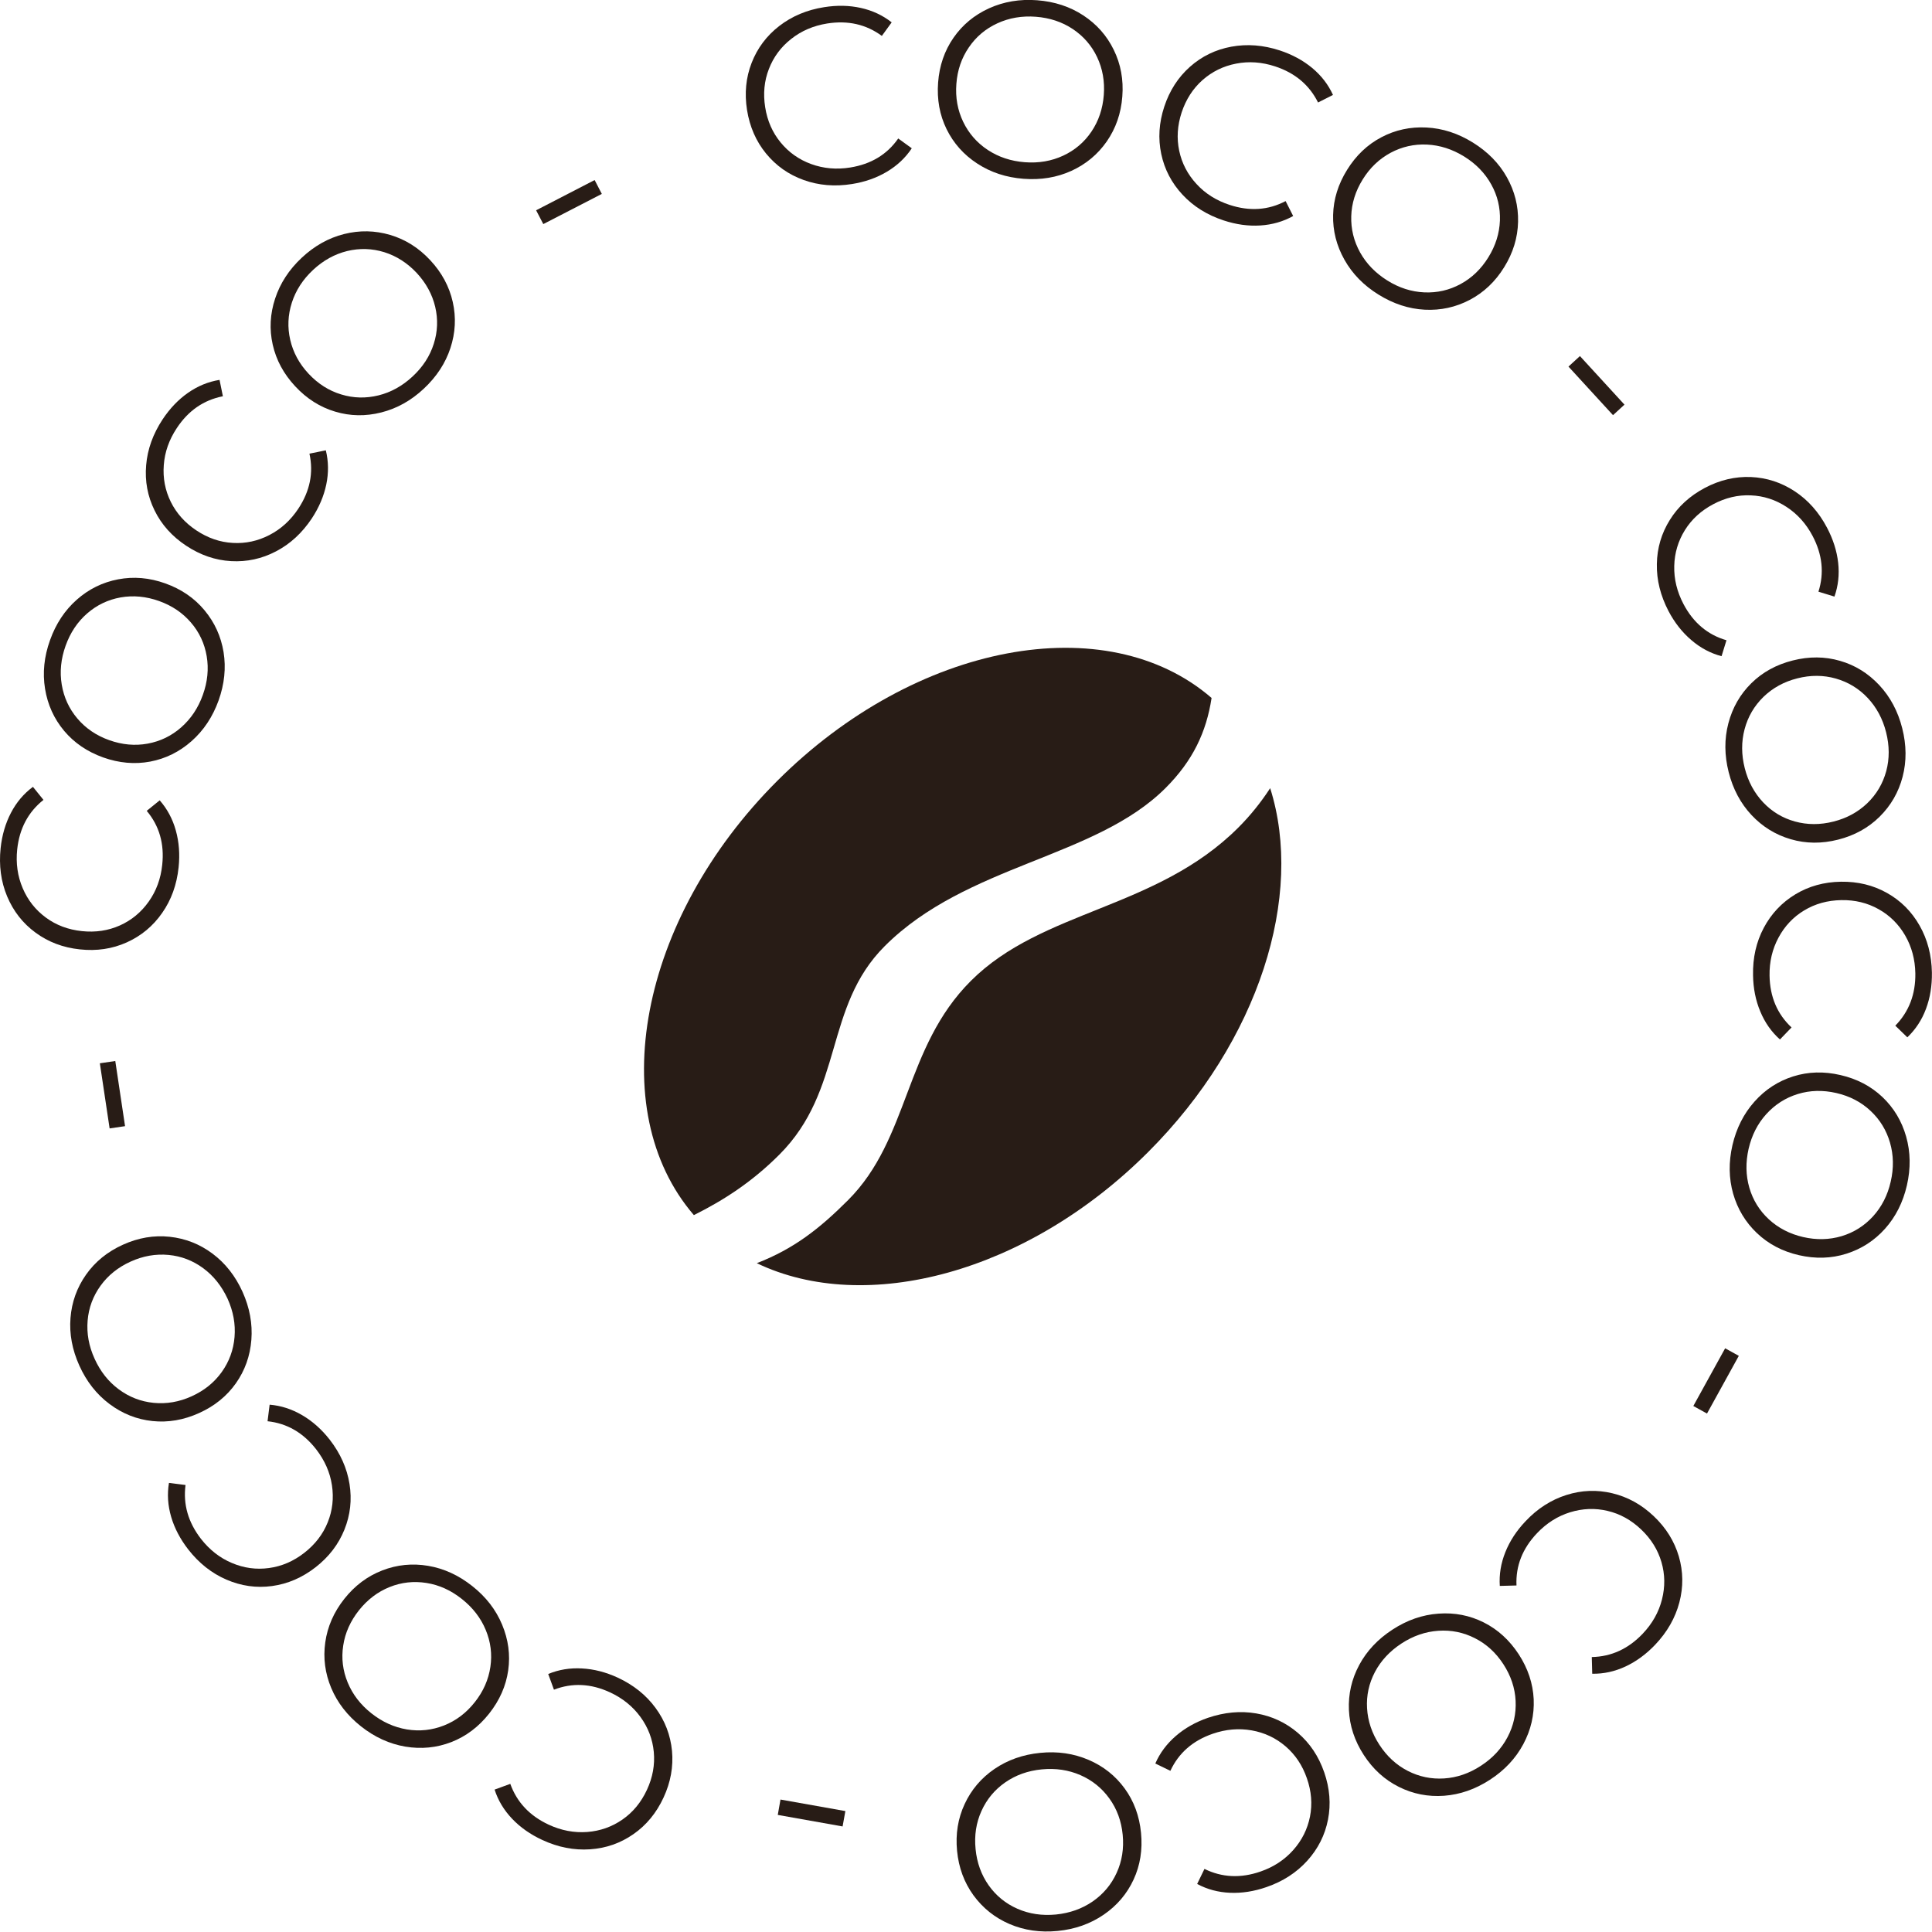
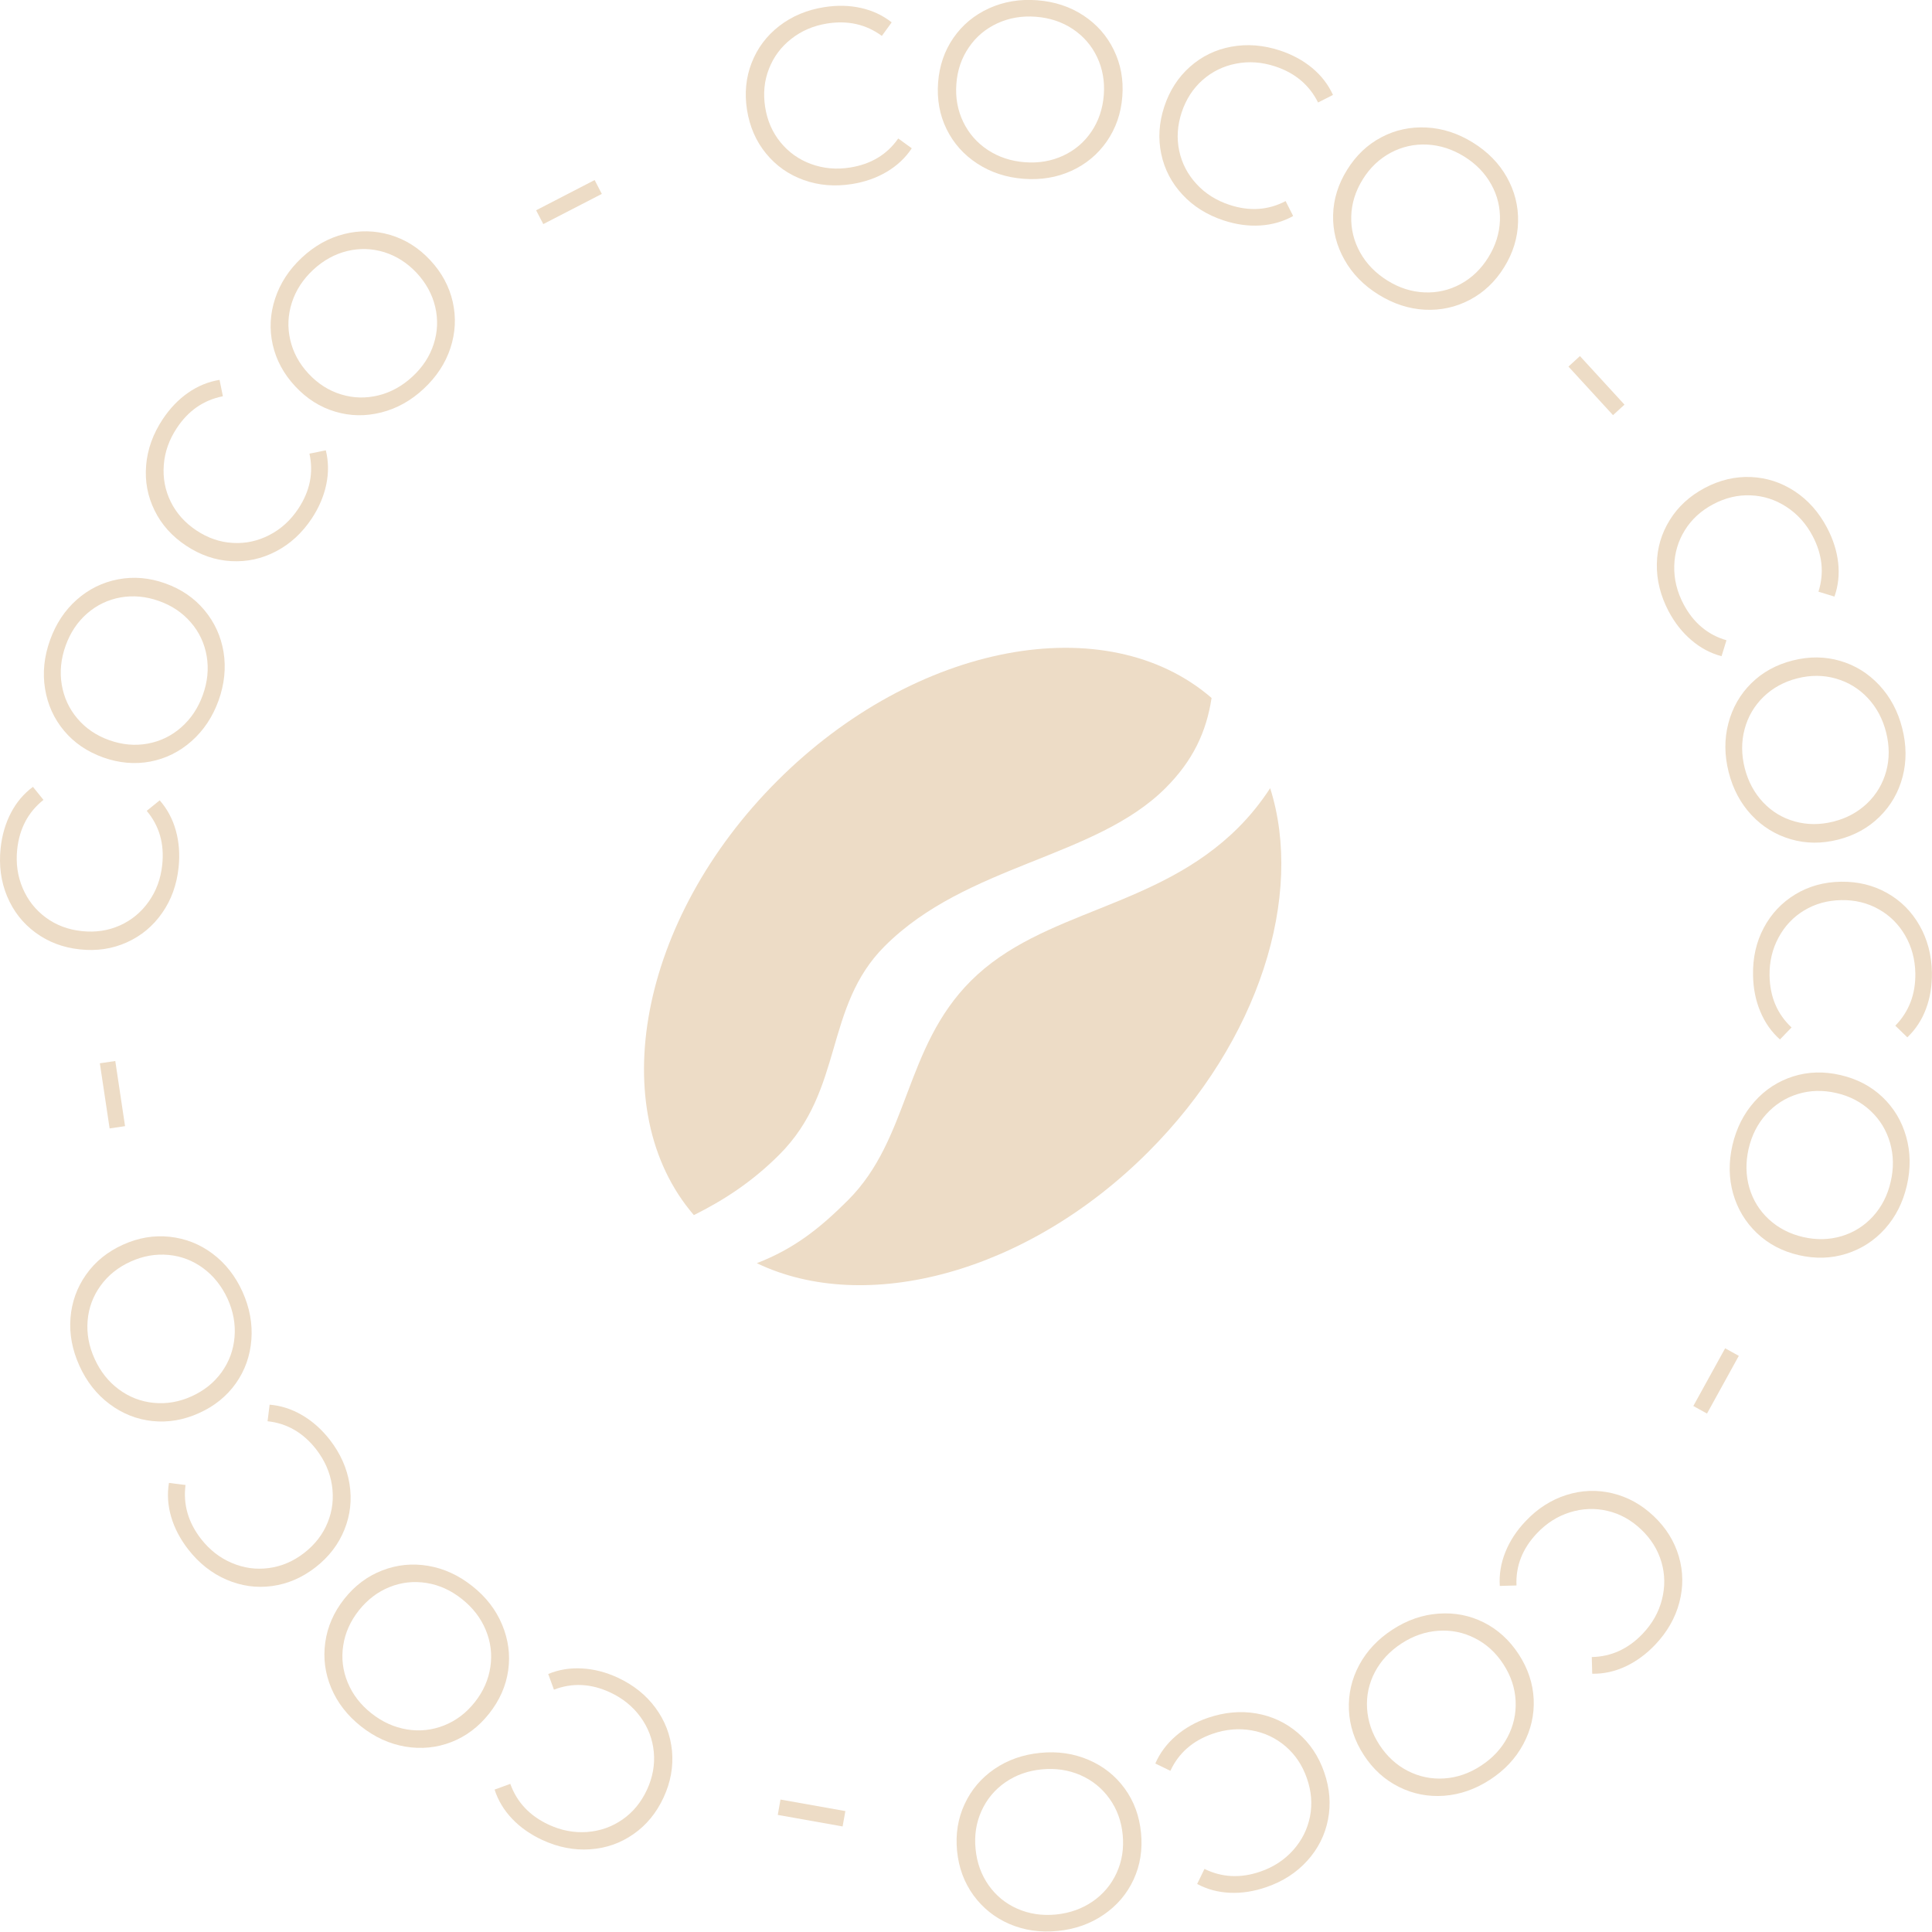
<svg xmlns="http://www.w3.org/2000/svg" version="1.1" id="svg2" x="0px" y="0px" viewBox="0 0 408.9 408.8" style="enable-background:new 0 0 408.9 408.8;" xml:space="preserve">
  <style type="text/css">
- 	.st0{fill:#281C16;}
+ 	.st0{fill:#EDDCC6;}
</style>
  <g id="g10" transform="matrix(1.333333,0,0,-1.333333,0,408.8)">
    <g id="g12" transform="scale(0.1)">
-       <path id="path14" class="st0" d="M1275.6,2780.3c-23.9,8.6-43.7,22.6-59.6,42c-15.9,19.4-25.9,42.4-30.2,69    c-4.2,26.5-1.8,51.5,7.3,74.9c9.1,23.4,23.7,42.9,43.8,58.5c20.2,15.6,43.9,25.6,71.2,29.9c20.5,3.3,40,2.9,58.4-1.2    c18.4-4.1,34.7-11.7,48.9-22.9l-15.6-21.5c-25,18.4-53.9,24.9-86.8,19.7c-21.8-3.5-40.8-11.6-57.1-24.5    c-16.3-12.8-28.1-28.7-35.4-47.7c-7.4-18.9-9.3-39.2-5.9-60.7c3.4-21.6,11.6-40.2,24.5-55.9c12.9-15.7,29-27.2,48.5-34.3    c19.5-7.1,40.1-9,61.9-5.5c33.1,5.3,58.6,20.6,76.3,46.1l21.5-15.6c-10-15.1-23.2-27.5-39.5-37.2c-16.4-9.8-34.8-16.2-55.3-19.5    C1325,2769.5,1299.5,2771.7,1275.6,2780.3" />
-       <path id="path16" class="st0" d="M1687.6,2818.9c18.5,8.6,33.5,21.3,44.9,38.2c11.4,16.9,17.9,36.2,19.6,58    c1.7,21.7-1.9,41.8-10.6,60.2c-8.7,18.4-21.6,33.2-38.6,44.6c-17,11.3-36.5,17.8-58.6,19.5c-22.1,1.7-42.4-1.8-61.1-10.4    c-18.7-8.6-33.8-21.3-45.3-38.2c-11.6-16.9-18.2-36.2-19.8-57.9c-1.7-21.8,2-41.9,10.8-60.3c8.9-18.4,21.9-33.3,39-44.6    c17.2-11.3,36.7-17.8,58.8-19.5C1648.8,2806.8,1669.1,2810.3,1687.6,2818.9L1687.6,2818.9z M1551.2,2806.4    c-21.5,14-37.7,32.3-48.7,54.7c-11,22.5-15.4,47.1-13.4,73.9s10.2,50.5,24.4,71c14.2,20.5,33,36.1,56.4,46.8    c23.4,10.6,48.9,14.9,76.4,12.8c27.6-2.1,52-10.1,73.2-24c21.2-13.9,37.4-32.1,48.4-54.7c11.1-22.6,15.7-47.3,13.6-74.1    c-2-26.8-10.3-50.5-24.6-71.2c-14.4-20.7-33.1-36.2-56.2-46.8c-23.1-10.5-48.4-14.7-76-12.6S1572.6,2792.4,1551.2,2806.4" />
-       <path id="path18" class="st0" d="M1877.1,2756.9c-17.3,18.6-28.6,40.1-33.8,64.7c-5.2,24.6-3.6,49.6,4.8,75.1    c8.4,25.5,22,46.6,40.8,63.3c18.8,16.7,40.7,27.3,65.7,31.9c25.1,4.6,50.7,2.6,77-6c19.7-6.5,36.8-15.8,51.3-27.8    c14.5-12.1,25.5-26.3,33-42.8l-23.7-12c-13.8,27.8-36.5,46.9-68.1,57.3c-21,6.9-41.6,8.4-62,4.4c-20.3-3.9-38.1-12.7-53.3-26.1    c-15.2-13.5-26.2-30.6-33.1-51.3c-6.8-20.7-8.1-41-3.9-60.9c4.2-19.9,13.4-37.5,27.4-52.7c14-15.3,31.5-26.3,52.5-33.2    c31.8-10.5,61.5-8.5,89,6l12-23.7c-15.8-8.8-33.2-13.8-52.2-15c-19-1.2-38.4,1.5-58.1,8    C1916.2,2724.7,1894.4,2738.3,1877.1,2756.9" />
-       <path id="path20" class="st0" d="M2260.9,2601.9c20.4-0.9,39.6,3.5,57.5,13.2c17.9,9.7,32.6,23.8,44.1,42.4    c11.5,18.5,17.6,38,18.4,58.4c0.7,20.4-3.8,39.5-13.8,57.4c-9.9,17.9-24.2,32.6-43,44.3c-18.8,11.6-38.4,17.9-58.9,18.9    c-20.5,1-39.8-3.4-57.8-13c-18-9.7-32.8-23.7-44.3-42.3c-11.5-18.5-17.6-38-18.2-58.4c-0.6-20.4,4.1-39.6,14.1-57.6    c10-17.9,24.4-32.7,43.1-44.4C2220.9,2609,2240.5,2602.8,2260.9,2601.9L2260.9,2601.9z M2134.1,2653.7c-12.6,22.4-18.6,46-18,71    c0.6,25,8,48.9,22.2,71.7c14.1,22.8,32.3,40.1,54.4,51.7c22.1,11.7,46,16.8,71.6,15.5c25.6-1.3,50.2-9.3,73.7-23.9    c23.5-14.6,41.5-32.9,53.9-55c12.4-22.1,18.4-45.7,17.8-70.9c-0.6-25.2-7.9-49.2-22.1-72c-14.1-22.9-32.4-40.1-54.6-51.8    c-22.3-11.7-46.1-16.9-71.4-15.6c-25.3,1.3-49.8,9.3-73.3,23.9C2164.7,2612.9,2146.7,2631.3,2134.1,2653.7" />
+       <path id="path14" class="st0" d="M1275.6,2780.3c-23.9,8.6-43.7,22.6-59.6,42s-25.9,42.4-30.2,69c-4.2,26.5-1.8,51.5,7.3,74.9    c9.1,23.4,23.7,42.9,43.8,58.5c20.2,15.6,43.9,25.6,71.2,29.9c20.5,3.3,40,2.9,58.4-1.2c18.4-4.1,34.7-11.7,48.9-22.9l-15.6-21.5    c-25,18.4-53.9,24.9-86.8,19.7c-21.8-3.5-40.8-11.6-57.1-24.5c-16.3-12.8-28.1-28.7-35.4-47.7c-7.4-18.9-9.3-39.2-5.9-60.7    c3.4-21.6,11.6-40.2,24.5-55.9s29-27.2,48.5-34.3s40.1-9,61.9-5.5c33.1,5.3,58.6,20.6,76.3,46.1l21.5-15.6    c-10-15.1-23.2-27.5-39.5-37.2c-16.4-9.8-34.8-16.2-55.3-19.5C1325,2769.5,1299.5,2771.7,1275.6,2780.3" />
+       <path id="path16" class="st0" d="M1687.6,2818.9c18.5,8.6,33.5,21.3,44.9,38.2s17.9,36.2,19.6,58c1.7,21.7-1.9,41.8-10.6,60.2    c-8.7,18.4-21.6,33.2-38.6,44.6c-17,11.3-36.5,17.8-58.6,19.5s-42.4-1.8-61.1-10.4c-18.7-8.6-33.8-21.3-45.3-38.2    c-11.6-16.9-18.2-36.2-19.8-57.9c-1.7-21.8,2-41.9,10.8-60.3c8.9-18.4,21.9-33.3,39-44.6c17.2-11.3,36.7-17.8,58.8-19.5    C1648.8,2806.8,1669.1,2810.3,1687.6,2818.9L1687.6,2818.9z M1551.2,2806.4c-21.5,14-37.7,32.3-48.7,54.7    c-11,22.5-15.4,47.1-13.4,73.9s10.2,50.5,24.4,71c14.2,20.5,33,36.1,56.4,46.8c23.4,10.6,48.9,14.9,76.4,12.8    c27.6-2.1,52-10.1,73.2-24s37.4-32.1,48.4-54.7c11.1-22.6,15.7-47.3,13.6-74.1c-2-26.8-10.3-50.5-24.6-71.2    c-14.4-20.7-33.1-36.2-56.2-46.8c-23.1-10.5-48.4-14.7-76-12.6S1572.6,2792.4,1551.2,2806.4" />
+       <path id="path18" class="st0" d="M1877.1,2756.9c-17.3,18.6-28.6,40.1-33.8,64.7c-5.2,24.6-3.6,49.6,4.8,75.1s22,46.6,40.8,63.3    c18.8,16.7,40.7,27.3,65.7,31.9c25.1,4.6,50.7,2.6,77-6c19.7-6.5,36.8-15.8,51.3-27.8c14.5-12.1,25.5-26.3,33-42.8l-23.7-12    c-13.8,27.8-36.5,46.9-68.1,57.3c-21,6.9-41.6,8.4-62,4.4c-20.3-3.9-38.1-12.7-53.3-26.1c-15.2-13.5-26.2-30.6-33.1-51.3    c-6.8-20.7-8.1-41-3.9-60.9s13.4-37.5,27.4-52.7c14-15.3,31.5-26.3,52.5-33.2c31.8-10.5,61.5-8.5,89,6l12-23.7    c-15.8-8.8-33.2-13.8-52.2-15s-38.4,1.5-58.1,8C1916.2,2724.7,1894.4,2738.3,1877.1,2756.9" />
+       <path id="path20" class="st0" d="M2260.9,2601.9c20.4-0.9,39.6,3.5,57.5,13.2s32.6,23.8,44.1,42.4c11.5,18.5,17.6,38,18.4,58.4    c0.7,20.4-3.8,39.5-13.8,57.4c-9.9,17.9-24.2,32.6-43,44.3c-18.8,11.6-38.4,17.9-58.9,18.9s-39.8-3.4-57.8-13    c-18-9.7-32.8-23.7-44.3-42.3c-11.5-18.5-17.6-38-18.2-58.4c-0.6-20.4,4.1-39.6,14.1-57.6c10-17.9,24.4-32.7,43.1-44.4    C2220.9,2609,2240.5,2602.8,2260.9,2601.9L2260.9,2601.9z M2134.1,2653.7c-12.6,22.4-18.6,46-18,71s8,48.9,22.2,71.7    c14.1,22.8,32.3,40.1,54.4,51.7c22.1,11.7,46,16.8,71.6,15.5s50.2-9.3,73.7-23.9c23.5-14.6,41.5-32.9,53.9-55s18.4-45.7,17.8-70.9    c-0.6-25.2-7.9-49.2-22.1-72c-14.1-22.9-32.4-40.1-54.6-51.8c-22.3-11.7-46.1-16.9-71.4-15.6c-25.3,1.3-49.8,9.3-73.3,23.9    C2164.7,2612.9,2146.7,2631.3,2134.1,2653.7" />
      <path id="path22" class="st0" d="M2507.9,2500.8l70.7-77.1l-18.2-16.7l-70.7,77.1L2507.9,2500.8" />
-       <path id="path24" class="st0" d="M2630,2170.7c0.4,25.4,7.3,48.7,20.6,70c13.2,21.3,31.8,38.2,55.5,50.8    c23.8,12.6,48.2,18.3,73.2,17.3c25.1-1.1,48.2-8.6,69.5-22.6c21.3-14,38.4-33.3,51.3-57.8c9.7-18.4,15.6-36.9,17.7-55.7    c2.1-18.8,0.1-36.6-5.9-53.7l-25.4,7.8c9.4,29.6,6.2,59.1-9.3,88.5c-10.3,19.5-24.2,34.9-41.6,46.2    c-17.4,11.3-36.2,17.4-56.6,18.2c-20.3,0.9-40.1-3.8-59.4-14c-19.3-10.2-34.3-23.9-45.1-41.2c-10.7-17.3-16.4-36.2-16.9-57    c-0.5-20.7,4.4-40.8,14.7-60.4c15.6-29.6,38.4-48.8,68.2-57.4l-7.8-25.3c-17.5,4.6-33.5,13.1-47.9,25.5    c-14.5,12.3-26.6,27.7-36.3,46.1C2635.8,2120.4,2629.5,2145.3,2630,2170.7" />
-       <path id="path26" class="st0" d="M2798.7,1792.4c14-14.8,30.9-25,50.5-30.4c19.6-5.4,40-5.5,61.2-0.1c21.1,5.3,39,15.1,53.7,29.2    c14.7,14.2,24.6,31.1,30,50.8c5.3,19.7,5.2,40.3-0.2,61.7c-5.4,21.4-15.2,39.6-29.2,54.5c-14.1,15-31,25.2-50.6,30.8    c-19.7,5.6-40.1,5.7-61.2,0.3c-21.1-5.3-39-15.2-53.7-29.4c-14.6-14.3-24.6-31.3-29.9-51.2c-5.3-19.9-5.2-40.5,0.2-61.9    C2774.9,1825.4,2784.7,1807.3,2798.7,1792.4L2798.7,1792.4z M2743.5,1917.8c6.5,24.8,18.6,46,36.4,63.6    c17.8,17.6,39.7,29.6,65.8,36.2c26,6.6,51.1,6.4,75.1-0.6c24-6.9,44.7-19.8,62.3-38.6c17.5-18.8,29.6-41.5,36.4-68.4    c6.8-26.8,7-52.5,0.6-77c-6.4-24.5-18.6-45.7-36.5-63.4c-17.9-17.7-39.9-29.8-65.9-36.4c-26.1-6.6-51.1-6.4-75.3,0.7    c-24.2,7.1-44.9,19.9-62.2,38.4c-17.3,18.5-29.4,41.2-36.2,68C2737.2,1867.2,2737,1893,2743.5,1917.8" />
-       <path id="path28" class="st0" d="M2799.7,1593.2c11.9,22.4,28.6,40.1,50,53.1c21.5,13,45.6,19.7,72.5,20.1    c26.9,0.4,51.2-5.5,73.1-17.8c21.9-12.3,39.1-29.5,51.7-51.7c12.6-22.1,19.1-47.1,19.6-74.7c0.3-20.8-2.8-40-9.4-57.6    c-6.6-17.7-16.5-32.7-29.6-45.2l-19.1,18.5c21.7,22.2,32.3,49.9,31.8,83.1c-0.4,22.1-5.8,42.1-16.1,60    c-10.4,17.9-24.4,31.9-42.2,41.8c-17.7,10-37.5,14.8-59.3,14.4s-41.4-5.8-58.8-16.3c-17.4-10.5-31-24.9-40.8-43.2    c-9.8-18.2-14.6-38.4-14.2-60.5c0.6-33.5,12.2-60.9,34.9-82.1l-18.4-19.1c-13.5,12-23.9,26.8-31.2,44.4    c-7.4,17.6-11.2,36.8-11.5,57.5C2782.1,1545.7,2787.8,1570.8,2799.7,1593.2" />
-       <path id="path30" class="st0" d="M2776.8,1180.7c5.7-19.6,16-36.3,31-50.2c15-13.8,33.1-23.2,54.3-28.1    c21.3-4.9,41.6-4.4,61.2,1.4c19.5,5.9,36.1,16.4,49.9,31.5c13.7,15.1,23.1,33.4,28,55c5,21.5,4.6,42.1-1.1,61.9    c-5.7,19.7-16,36.6-30.9,50.5c-14.9,14-33,23.4-54.3,28.3c-21.3,4.9-41.7,4.4-61.2-1.6c-19.5-6-36.2-16.7-50-31.9    c-13.8-15.2-23.1-33.6-28.1-55.2C2770.8,1220.9,2771.1,1200.4,2776.8,1180.7L2776.8,1180.7z M2785.1,1317.5    c17.1,19.2,37.6,32.4,61.4,39.9c23.8,7.5,48.9,8.2,75,2.1c26.2-6,48.4-17.7,66.5-34.8c18.1-17.2,30.7-38.1,37.7-62.8    c7-24.7,7.4-50.5,1.2-77.5c-6.2-26.9-17.8-49.9-34.7-68.8c-16.9-18.9-37.4-32.1-61.4-39.7c-24-7.6-49.1-8.3-75.3-2.3    c-26.2,6-48.4,17.7-66.6,35c-18.2,17.3-30.8,38.2-37.8,62.6c-6.9,24.4-7.3,50.1-1.1,77.1C2756.3,1275.3,2768,1298.4,2785.1,1317.5    " />
+       <path id="path24" class="st0" d="M2630,2170.7c0.4,25.4,7.3,48.7,20.6,70c13.2,21.3,31.8,38.2,55.5,50.8    c23.8,12.6,48.2,18.3,73.2,17.3c25.1-1.1,48.2-8.6,69.5-22.6s38.4-33.3,51.3-57.8c9.7-18.4,15.6-36.9,17.7-55.7    c2.1-18.8,0.1-36.6-5.9-53.7l-25.4,7.8c9.4,29.6,6.2,59.1-9.3,88.5c-10.3,19.5-24.2,34.9-41.6,46.2    c-17.4,11.3-36.2,17.4-56.6,18.2c-20.3,0.9-40.1-3.8-59.4-14c-19.3-10.2-34.3-23.9-45.1-41.2c-10.7-17.3-16.4-36.2-16.9-57    c-0.5-20.7,4.4-40.8,14.7-60.4c15.6-29.6,38.4-48.8,68.2-57.4l-7.8-25.3c-17.5,4.6-33.5,13.1-47.9,25.5    c-14.5,12.3-26.6,27.7-36.3,46.1C2635.8,2120.4,2629.5,2145.3,2630,2170.7" />
+       <path id="path26" class="st0" d="M2798.7,1792.4c14-14.8,30.9-25,50.5-30.4s40-5.5,61.2-0.1c21.1,5.3,39,15.1,53.7,29.2    c14.7,14.2,24.6,31.1,30,50.8c5.3,19.7,5.2,40.3-0.2,61.7c-5.4,21.4-15.2,39.6-29.2,54.5c-14.1,15-31,25.2-50.6,30.8    c-19.7,5.6-40.1,5.7-61.2,0.3c-21.1-5.3-39-15.2-53.7-29.4c-14.6-14.3-24.6-31.3-29.9-51.2c-5.3-19.9-5.2-40.5,0.2-61.9    C2774.9,1825.4,2784.7,1807.3,2798.7,1792.4L2798.7,1792.4z M2743.5,1917.8c6.5,24.8,18.6,46,36.4,63.6    c17.8,17.6,39.7,29.6,65.8,36.2c26,6.6,51.1,6.4,75.1-0.6c24-6.9,44.7-19.8,62.3-38.6c17.5-18.8,29.6-41.5,36.4-68.4    c6.8-26.8,7-52.5,0.6-77s-18.6-45.7-36.5-63.4c-17.9-17.7-39.9-29.8-65.9-36.4c-26.1-6.6-51.1-6.4-75.3,0.7s-44.9,19.9-62.2,38.4    s-29.4,41.2-36.2,68C2737.2,1867.2,2737,1893,2743.5,1917.8" />
+       <path id="path28" class="st0" d="M2799.7,1593.2c11.9,22.4,28.6,40.1,50,53.1c21.5,13,45.6,19.7,72.5,20.1s51.2-5.5,73.1-17.8    c21.9-12.3,39.1-29.5,51.7-51.7c12.6-22.1,19.1-47.1,19.6-74.7c0.3-20.8-2.8-40-9.4-57.6c-6.6-17.7-16.5-32.7-29.6-45.2    l-19.1,18.5c21.7,22.2,32.3,49.9,31.8,83.1c-0.4,22.1-5.8,42.1-16.1,60c-10.4,17.9-24.4,31.9-42.2,41.8    c-17.7,10-37.5,14.8-59.3,14.4s-41.4-5.8-58.8-16.3c-17.4-10.5-31-24.9-40.8-43.2c-9.8-18.2-14.6-38.4-14.2-60.5    c0.6-33.5,12.2-60.9,34.9-82.1l-18.4-19.1c-13.5,12-23.9,26.8-31.2,44.4c-7.4,17.6-11.2,36.8-11.5,57.5    C2782.1,1545.7,2787.8,1570.8,2799.7,1593.2" />
+       <path id="path30" class="st0" d="M2776.8,1180.7c5.7-19.6,16-36.3,31-50.2c15-13.8,33.1-23.2,54.3-28.1    c21.3-4.9,41.6-4.4,61.2,1.4c19.5,5.9,36.1,16.4,49.9,31.5c13.7,15.1,23.1,33.4,28,55c5,21.5,4.6,42.1-1.1,61.9    c-5.7,19.7-16,36.6-30.9,50.5c-14.9,14-33,23.4-54.3,28.3s-41.7,4.4-61.2-1.6s-36.2-16.7-50-31.9c-13.8-15.2-23.1-33.6-28.1-55.2    C2770.8,1220.9,2771.1,1200.4,2776.8,1180.7L2776.8,1180.7z M2785.1,1317.5c17.1,19.2,37.6,32.4,61.4,39.9    c23.8,7.5,48.9,8.2,75,2.1c26.2-6,48.4-17.7,66.5-34.8c18.1-17.2,30.7-38.1,37.7-62.8c7-24.7,7.4-50.5,1.2-77.5    c-6.2-26.9-17.8-49.9-34.7-68.8s-37.4-32.1-61.4-39.7s-49.1-8.3-75.3-2.3s-48.4,17.7-66.6,35c-18.2,17.3-30.8,38.2-37.8,62.6    c-6.9,24.4-7.3,50.1-1.1,77.1C2756.3,1275.3,2768,1298.4,2785.1,1317.5" />
      <path id="path32" class="st0" d="M2760.1,913.8l-50.5-91.6l-21.7,12l50.5,91.6L2760.1,913.8" />
-       <path id="path34" class="st0" d="M2486.3,692.9c24.2,7.7,48.5,8.6,72.9,2.8c24.4-5.8,46.4-17.9,65.9-36.4    c19.5-18.5,32.7-39.8,39.8-63.9c7-24.1,7.3-48.4,0.8-73.1c-6.5-24.6-19.3-47-38.4-67.1c-14.3-15-30-26.5-47.1-34.5    c-17.1-8-34.7-11.8-52.8-11.5l-0.7,26.5c31,0.6,58,13,80.9,37.1c15.2,16,25.4,34.1,30.5,54.2c5.1,20.1,4.9,39.9-0.8,59.4    c-5.7,19.5-16.4,36.8-32.2,51.8c-15.8,15-33.6,24.9-53.4,29.5c-19.8,4.7-39.6,3.9-59.4-2.2c-19.8-6.1-37.3-17.2-52.5-33.2    c-23.1-24.3-34-52-32.6-83l-26.5-0.7c-1.2,18,1.7,35.9,8.8,53.6c7.1,17.7,17.8,34.1,32.1,49.1    C2440.5,671.4,2462.1,685.2,2486.3,692.9" />
-       <path id="path36" class="st0" d="M2182.5,412c-9.5-18.1-13.7-37.3-12.5-57.6c1.2-20.4,7.7-39.7,19.6-58    c11.9-18.3,26.9-32.1,45-41.4c18.1-9.3,37.4-13.3,57.7-12c20.4,1.3,39.9,8,58.4,20.1c18.5,12,32.6,27.1,42.2,45.3    c9.6,18.1,13.9,37.4,12.9,57.8c-1,20.4-7.5,39.8-19.4,58.1s-26.9,32.1-45.2,41.3c-18.2,9.3-37.6,13.2-58.1,11.8    c-20.5-1.4-40-8.1-58.5-20.2C2206.1,445.1,2192.1,430.1,2182.5,412L2182.5,412z M2283.4,504.6c25.6,1.9,49.6-2.8,71.9-14    c22.3-11.2,40.8-28.1,55.5-50.6c14.6-22.5,22.5-46.3,23.7-71.2c1.1-25-4.4-48.8-16.5-71.4c-12.1-22.6-29.8-41.5-53-56.5    c-23.2-15.1-47.4-23.5-72.8-25.4c-25.3-1.8-49.2,2.8-71.7,14.1c-22.5,11.2-41.1,28.1-55.7,50.6c-14.6,22.5-22.5,46.4-23.6,71.5    c-1.1,25.1,4.3,48.9,16.3,71.3c12,22.4,29.6,41.1,52.8,56.2C2233.4,494.3,2257.8,502.8,2283.4,504.6" />
-       <path id="path38" class="st0" d="M1994.1,346.2c25-4.3,47-14.6,66.1-30.9c19.1-16.4,33-37.2,41.8-62.6c8.8-25.4,10.8-50.4,6-75    c-4.8-24.6-15.8-46.4-32.9-65.3c-17.1-18.9-38.7-32.9-64.9-41.9c-19.6-6.8-38.8-9.8-57.7-9c-18.8,0.8-36.2,5.4-52.2,14l11.6,23.9    c27.8-13.7,57.5-15.1,88.9-4.2c20.9,7.2,38.2,18.6,52,34.1c13.8,15.5,22.6,33.2,26.6,53.1c3.9,20,2.3,40.3-4.9,60.8    c-7.1,20.6-18.4,37.5-33.9,50.8c-15.4,13.2-33.4,21.7-53.8,25.3c-20.4,3.6-41,1.8-61.9-5.4c-31.7-11-54-30.6-67.1-58.8l-23.9,11.6    c7.2,16.6,18,31.1,32.4,43.6c14.4,12.5,31.4,22.1,51,28.9C1943.5,348.1,1969.1,350.5,1994.1,346.2" />
-       <path id="path40" class="st0" d="M1595.6,236.7c-16.8-11.7-29.3-26.8-37.7-45.4c-8.4-18.6-11.5-38.7-9.3-60.5    c2.1-21.7,9.1-40.9,20.8-57.5c11.8-16.6,27-29,45.7-37.2c18.7-8.2,39.1-11.2,61-9.1c22,2.2,41.4,9.1,58.3,20.7    c16.9,11.7,29.6,26.8,38.1,45.4c8.5,18.6,11.7,38.7,9.6,60.5c-2.1,21.7-9.1,40.9-21.1,57.5c-11.9,16.6-27.3,29-46.1,37.2    c-18.9,8.2-39.3,11.2-61.2,9.1C1631.8,255.3,1612.4,248.4,1595.6,236.7z M1727.9,272.5c23.6-10.1,42.7-25.3,57.4-45.5    c14.7-20.2,23.3-43.7,25.9-70.4c2.6-26.7-1.3-51.5-11.8-74.1c-10.5-22.7-26.3-41.3-47.5-55.8c-21.2-14.5-45.5-23.1-73.1-25.8    c-27.5-2.7-53,1-76.3,11c-23.3,10-42.3,25.2-57.2,45.5c-14.8,20.4-23.5,43.9-26.1,70.6c-2.6,26.8,1.4,51.5,12,74.3    c10.6,22.8,26.4,41.4,47.3,55.7c20.9,14.3,45.2,22.9,72.7,25.6C1678.7,286.4,1704.3,282.6,1727.9,272.5" />
+       <path id="path34" class="st0" d="M2486.3,692.9c24.2,7.7,48.5,8.6,72.9,2.8s46.4-17.9,65.9-36.4s32.7-39.8,39.8-63.9    c7-24.1,7.3-48.4,0.8-73.1c-6.5-24.6-19.3-47-38.4-67.1c-14.3-15-30-26.5-47.1-34.5s-34.7-11.8-52.8-11.5l-0.7,26.5    c31,0.6,58,13,80.9,37.1c15.2,16,25.4,34.1,30.5,54.2c5.1,20.1,4.9,39.9-0.8,59.4s-16.4,36.8-32.2,51.8s-33.6,24.9-53.4,29.5    c-19.8,4.7-39.6,3.9-59.4-2.2c-19.8-6.1-37.3-17.2-52.5-33.2c-23.1-24.3-34-52-32.6-83l-26.5-0.7c-1.2,18,1.7,35.9,8.8,53.6    c7.1,17.7,17.8,34.1,32.1,49.1C2440.5,671.4,2462.1,685.2,2486.3,692.9" />
+       <path id="path36" class="st0" d="M2182.5,412c-9.5-18.1-13.7-37.3-12.5-57.6c1.2-20.4,7.7-39.7,19.6-58    c11.9-18.3,26.9-32.1,45-41.4s37.4-13.3,57.7-12c20.4,1.3,39.9,8,58.4,20.1c18.5,12,32.6,27.1,42.2,45.3    c9.6,18.1,13.9,37.4,12.9,57.8c-1,20.4-7.5,39.8-19.4,58.1s-26.9,32.1-45.2,41.3c-18.2,9.3-37.6,13.2-58.1,11.8    c-20.5-1.4-40-8.1-58.5-20.2C2206.1,445.1,2192.1,430.1,2182.5,412L2182.5,412z M2283.4,504.6c25.6,1.9,49.6-2.8,71.9-14    c22.3-11.2,40.8-28.1,55.5-50.6c14.6-22.5,22.5-46.3,23.7-71.2c1.1-25-4.4-48.8-16.5-71.4s-29.8-41.5-53-56.5    c-23.2-15.1-47.4-23.5-72.8-25.4c-25.3-1.8-49.2,2.8-71.7,14.1c-22.5,11.2-41.1,28.1-55.7,50.6c-14.6,22.5-22.5,46.4-23.6,71.5    c-1.1,25.1,4.3,48.9,16.3,71.3s29.6,41.1,52.8,56.2C2233.4,494.3,2257.8,502.8,2283.4,504.6" />
+       <path id="path38" class="st0" d="M1994.1,346.2c25-4.3,47-14.6,66.1-30.9c19.1-16.4,33-37.2,41.8-62.6s10.8-50.4,6-75    s-15.8-46.4-32.9-65.3c-17.1-18.9-38.7-32.9-64.9-41.9c-19.6-6.8-38.8-9.8-57.7-9c-18.8,0.8-36.2,5.4-52.2,14l11.6,23.9    c27.8-13.7,57.5-15.1,88.9-4.2c20.9,7.2,38.2,18.6,52,34.1c13.8,15.5,22.6,33.2,26.6,53.1c3.9,20,2.3,40.3-4.9,60.8    c-7.1,20.6-18.4,37.5-33.9,50.8c-15.4,13.2-33.4,21.7-53.8,25.3c-20.4,3.6-41,1.8-61.9-5.4c-31.7-11-54-30.6-67.1-58.8l-23.9,11.6    c7.2,16.6,18,31.1,32.4,43.6s31.4,22.1,51,28.9C1943.5,348.1,1969.1,350.5,1994.1,346.2" />
+       <path id="path40" class="st0" d="M1595.6,236.7c-16.8-11.7-29.3-26.8-37.7-45.4c-8.4-18.6-11.5-38.7-9.3-60.5    c2.1-21.7,9.1-40.9,20.8-57.5c11.8-16.6,27-29,45.7-37.2s39.1-11.2,61-9.1c22,2.2,41.4,9.1,58.3,20.7    c16.9,11.7,29.6,26.8,38.1,45.4s11.7,38.7,9.6,60.5c-2.1,21.7-9.1,40.9-21.1,57.5c-11.9,16.6-27.3,29-46.1,37.2    c-18.9,8.2-39.3,11.2-61.2,9.1C1631.8,255.3,1612.4,248.4,1595.6,236.7z M1727.9,272.5c23.6-10.1,42.7-25.3,57.4-45.5    c14.7-20.2,23.3-43.7,25.9-70.4s-1.3-51.5-11.8-74.1c-10.5-22.7-26.3-41.3-47.5-55.8s-45.5-23.1-73.1-25.8c-27.5-2.7-53,1-76.3,11    s-42.3,25.2-57.2,45.5c-14.8,20.4-23.5,43.9-26.1,70.6c-2.6,26.8,1.4,51.5,12,74.3s26.4,41.4,47.3,55.7    c20.9,14.3,45.2,22.9,72.7,25.6C1678.7,286.4,1704.3,282.6,1727.9,272.5" />
      <path id="path42" class="st0" d="M1337.5,166.8l-102.9,18.3l4.3,24.4l103-18.3L1337.5,166.8" />
-       <path id="path44" class="st0" d="M1040.6,354.9c15-20.4,23.7-43.2,26.1-68.2c2.3-25-2.1-49.7-13.4-74    c-11.3-24.4-27.2-43.8-47.8-58.1c-20.6-14.4-43.6-22.4-69-24.1c-25.4-1.7-50.7,3.2-75.8,14.9c-18.8,8.7-34.8,19.9-47.8,33.6    c-13,13.7-22.3,29.1-27.8,46.3l24.9,9.1c10.5-29.2,30.9-50.8,61-64.8c20-9.3,40.4-13.1,61.1-11.6c20.7,1.6,39.3,8.2,56,19.8    c16.7,11.6,29.6,27.3,38.8,47.1c9.2,19.8,12.8,39.8,10.9,60.1c-1.9,20.2-8.9,38.7-21.1,55.5c-12.2,16.8-28.3,29.8-48.3,39.1    c-30.4,14.1-60.1,15.5-89.1,4.3l-9.1,24.9c16.7,6.9,34.5,9.9,53.6,8.8c19-1,37.9-5.9,56.8-14.6    C1005.5,391.4,1025.6,375.4,1040.6,354.9" />
-       <path id="path46" class="st0" d="M677,553.3c-20.2,3.2-39.7,1.1-58.6-6.5c-18.9-7.6-35.1-19.9-48.7-37    c-13.5-17.1-21.9-35.7-24.9-55.9c-3.1-20.1-0.7-39.7,7.1-58.6c7.8-18.9,20.3-35.2,37.6-48.9c17.3-13.7,36.1-22.2,56.4-25.6    c20.3-3.3,39.9-1.2,58.9,6.3c19,7.5,35.3,19.8,48.8,36.9c13.6,17.1,21.8,35.8,24.8,56c3,20.2,0.5,39.8-7.4,58.8    c-7.9,19-20.5,35.3-37.8,49C715.9,541.6,697.2,550.1,677,553.3z M797,487.2c9.9-23.7,13.2-47.9,9.7-72.6    c-3.5-24.7-13.6-47.6-30.3-68.7c-16.7-21.1-36.7-36.1-60-45.2c-23.3-9-47.6-11.4-72.9-7.2c-25.3,4.3-48.8,15-70.5,32.2    c-21.7,17.2-37.4,37.5-47.2,60.8c-9.8,23.4-13,47.6-9.5,72.5c3.5,24.9,13.5,47.9,30.2,69c16.7,21.1,36.8,36.1,60.3,45.2    c23.5,9.1,47.7,11.5,72.7,7.3c25-4.2,48.4-14.9,70.1-32.1C771.3,531.3,787.1,510.9,797,487.2" />
-       <path id="path48" class="st0" d="M554.8,710.4c4-25,1.3-49.2-8.1-72.5c-9.4-23.3-24.6-43.2-45.8-59.7    c-21.2-16.5-44.2-26.4-69.1-29.8c-24.9-3.4-49,0.1-72.4,10.2c-23.4,10.1-43.6,26.1-60.6,47.9c-12.7,16.4-21.8,33.6-27.1,51.7    c-5.3,18.1-6.5,36.1-3.5,53.9l26.3-3.3c-4-30.8,4.2-59.3,24.6-85.6c13.6-17.4,29.9-30.2,49-38.2c19.1-8.1,38.7-10.8,58.9-8    c20.1,2.7,38.8,10.7,56,24.1c17.2,13.4,29.6,29.5,37.2,48.4c7.6,18.8,9.8,38.5,6.7,59c-3.1,20.5-11.5,39.4-25,56.9    c-20.6,26.4-46.3,41.3-77.2,44.6l3.3,26.3c18-1.5,35.2-7,51.7-16.7c16.4-9.6,31-22.6,43.8-39C540.3,758.9,550.8,735.5,554.8,710.4    " />
-       <path id="path50" class="st0" d="M322.6,1052.9c-16.4,12.1-34.8,19.2-55.1,21.1c-20.3,1.9-40.4-1.6-60.2-10.6    c-19.9-9-35.8-21.8-47.7-38.3c-11.9-16.5-18.8-34.9-20.5-55.3c-1.7-20.4,1.9-40.6,11.1-60.7c9.1-20.1,21.9-36.3,38.4-48.5    c16.5-12.2,34.9-19.4,55.3-21.4c20.3-2,40.5,1.4,60.3,10.4c19.9,9,35.8,21.8,47.7,38.4c11.9,16.6,18.7,35.2,20.4,55.7    c1.7,20.5-2,40.8-11.1,60.9C351.8,1024.7,339,1040.8,322.6,1052.9z M399,939.2c-2-25.6-10.2-48.6-24.6-69    c-14.4-20.4-33.9-36.2-58.4-47.2c-24.5-11.1-49.1-15.3-74-12.7c-24.8,2.6-47.5,11.6-68.1,27c-20.6,15.4-36.5,35.7-47.9,60.9    c-11.4,25.2-16.1,50.5-14.1,75.7c2,25.3,10.2,48.2,24.7,68.8c14.5,20.6,34,36.4,58.5,47.5c24.5,11.1,49.2,15.3,74.3,12.6    c25-2.7,47.7-11.6,68-26.8c20.3-15.2,36.2-35.4,47.6-60.6C396.3,990.2,401,964.8,399,939.2" />
+       <path id="path44" class="st0" d="M1040.6,354.9c15-20.4,23.7-43.2,26.1-68.2c2.3-25-2.1-49.7-13.4-74    c-11.3-24.4-27.2-43.8-47.8-58.1c-20.6-14.4-43.6-22.4-69-24.1c-25.4-1.7-50.7,3.2-75.8,14.9c-18.8,8.7-34.8,19.9-47.8,33.6    s-22.3,29.1-27.8,46.3l24.9,9.1c10.5-29.2,30.9-50.8,61-64.8c20-9.3,40.4-13.1,61.1-11.6c20.7,1.6,39.3,8.2,56,19.8    c16.7,11.6,29.6,27.3,38.8,47.1c9.2,19.8,12.8,39.8,10.9,60.1c-1.9,20.2-8.9,38.7-21.1,55.5s-28.3,29.8-48.3,39.1    c-30.4,14.1-60.1,15.5-89.1,4.3l-9.1,24.9c16.7,6.9,34.5,9.9,53.6,8.8c19-1,37.9-5.9,56.8-14.6    C1005.5,391.4,1025.6,375.4,1040.6,354.9" />
+       <path id="path46" class="st0" d="M677,553.3c-20.2,3.2-39.7,1.1-58.6-6.5c-18.9-7.6-35.1-19.9-48.7-37    c-13.5-17.1-21.9-35.7-24.9-55.9c-3.1-20.1-0.7-39.7,7.1-58.6s20.3-35.2,37.6-48.9c17.3-13.7,36.1-22.2,56.4-25.6    c20.3-3.3,39.9-1.2,58.9,6.3s35.3,19.8,48.8,36.9c13.6,17.1,21.8,35.8,24.8,56s0.5,39.8-7.4,58.8s-20.5,35.3-37.8,49    C715.9,541.6,697.2,550.1,677,553.3z M797,487.2c9.9-23.7,13.2-47.9,9.7-72.6s-13.6-47.6-30.3-68.7c-16.7-21.1-36.7-36.1-60-45.2    c-23.3-9-47.6-11.4-72.9-7.2c-25.3,4.3-48.8,15-70.5,32.2s-37.4,37.5-47.2,60.8c-9.8,23.4-13,47.6-9.5,72.5s13.5,47.9,30.2,69    c16.7,21.1,36.8,36.1,60.3,45.2c23.5,9.1,47.7,11.5,72.7,7.3s48.4-14.9,70.1-32.1C771.3,531.3,787.1,510.9,797,487.2" />
+       <path id="path48" class="st0" d="M554.8,710.4c4-25,1.3-49.2-8.1-72.5c-9.4-23.3-24.6-43.2-45.8-59.7    c-21.2-16.5-44.2-26.4-69.1-29.8c-24.9-3.4-49,0.1-72.4,10.2c-23.4,10.1-43.6,26.1-60.6,47.9c-12.7,16.4-21.8,33.6-27.1,51.7    c-5.3,18.1-6.5,36.1-3.5,53.9l26.3-3.3c-4-30.8,4.2-59.3,24.6-85.6c13.6-17.4,29.9-30.2,49-38.2c19.1-8.1,38.7-10.8,58.9-8    c20.1,2.7,38.8,10.7,56,24.1c17.2,13.4,29.6,29.5,37.2,48.4c7.6,18.8,9.8,38.5,6.7,59s-11.5,39.4-25,56.9    c-20.6,26.4-46.3,41.3-77.2,44.6l3.3,26.3c18-1.5,35.2-7,51.7-16.7c16.4-9.6,31-22.6,43.8-39C540.3,758.9,550.8,735.5,554.8,710.4    " />
+       <path id="path50" class="st0" d="M322.6,1052.9c-16.4,12.1-34.8,19.2-55.1,21.1s-40.4-1.6-60.2-10.6c-19.9-9-35.8-21.8-47.7-38.3    c-11.9-16.5-18.8-34.9-20.5-55.3c-1.7-20.4,1.9-40.6,11.1-60.7c9.1-20.1,21.9-36.3,38.4-48.5s34.9-19.4,55.3-21.4    c20.3-2,40.5,1.4,60.3,10.4c19.9,9,35.8,21.8,47.7,38.4c11.9,16.6,18.7,35.2,20.4,55.7s-2,40.8-11.1,60.9    C351.8,1024.7,339,1040.8,322.6,1052.9z M399,939.2c-2-25.6-10.2-48.6-24.6-69C360,849.8,340.5,834,316,823    c-24.5-11.1-49.1-15.3-74-12.7c-24.8,2.6-47.5,11.6-68.1,27S137.4,873,126,898.2s-16.1,50.5-14.1,75.7c2,25.3,10.2,48.2,24.7,68.8    c14.5,20.6,34,36.4,58.5,47.5s49.2,15.3,74.3,12.6c25-2.7,47.7-11.6,68-26.8c20.3-15.2,36.2-35.4,47.6-60.6    C396.3,990.2,401,964.8,399,939.2" />
      <path id="path52" class="st0" d="M174,1274.8l-15.5,103.4l24.5,3.6l15.5-103.4L174,1274.8" />
-       <path id="path54" class="st0" d="M257.3,1616.7c-14.5-20.8-33.2-36.3-56.1-46.6c-22.9-10.3-47.7-14-74.4-11.1    c-26.7,2.8-50.2,11.7-70.4,26.6c-20.2,14.8-35.2,34-45.1,57.6c-9.8,23.5-13.2,49-10.3,76.6c2.2,20.6,7.7,39.3,16.4,56    c8.7,16.7,20.4,30.5,34.9,41.2l16.7-20.7c-24.3-19.3-38.2-45.6-41.7-78.6c-2.3-22,0.6-42.5,8.7-61.5c8.1-19.1,20.4-34.6,36.8-46.7    c16.4-12.1,35.4-19.2,57.1-21.5s41.8,0.7,60.4,9c18.5,8.3,33.8,20.9,45.8,37.9c12,16.9,19.1,36.3,21.4,58.3    c3.6,33.3-4.6,61.9-24.6,85.7l20.6,16.7c11.9-13.6,20.5-29.5,25.6-47.9c5.1-18.3,6.6-37.8,4.4-58.5    C280.6,1661.6,271.9,1637.5,257.3,1616.7" />
-       <path id="path56" class="st0" d="M328.1,2024.4c-3.4,20.1-11.7,38-25,53.4c-13.3,15.5-30.2,26.9-50.7,34.2    c-20.5,7.3-40.8,9.2-60.9,5.7c-20.1-3.6-37.8-12.1-53.2-25.5c-15.4-13.4-26.8-30.6-34.2-51.3c-7.4-20.8-9.5-41.3-6.1-61.6    c3.4-20.3,11.6-38.2,24.8-53.8c13.2-15.6,30.1-27.1,50.6-34.4c20.5-7.3,40.9-9.2,61-5.5c20.1,3.7,37.9,12.3,53.3,25.9    c15.4,13.6,26.9,30.7,34.3,51.5C329.5,1983.8,331.5,2004.3,328.1,2024.4z M304.1,1889.6c-19.2-17-41.1-27.8-65.6-32.5    c-24.5-4.6-49.5-2.4-74.8,6.6c-25.3,9.1-46,23.2-62,42.3c-16,19.2-26.1,41.4-30.2,66.7c-4.1,25.3-1.5,51,7.9,77.1    c9.3,26.1,23.5,47.5,42.5,64.3c19,16.8,40.9,27.6,65.6,32.3c24.7,4.7,49.7,2.6,75-6.5c25.3-9.1,46-23.2,62.1-42.6    c16.1-19.3,26.2-41.5,30.3-66.5c4-25,1.4-50.6-7.9-76.6C337.6,1928.1,323.3,1906.6,304.1,1889.6" />
-       <path id="path58" class="st0" d="M438.1,2190.8c-22.5-11.8-46.2-16.9-71.3-15.5c-25.1,1.4-48.8,9.6-71.2,24.4    c-22.4,14.8-39.2,33.5-50.2,56c-11.1,22.5-15.6,46.5-13.4,71.9c2.1,25.4,10.9,49.6,26.1,72.7c11.5,17.3,24.9,31.4,40.4,42.2    c15.5,10.8,32.1,17.6,50,20.5l5.3-26c-30.5-6-54.9-22.8-73.2-50.6c-12.2-18.4-19.1-38-20.6-58.6c-1.6-20.7,2.1-40.1,11.1-58.4    c9-18.2,22.6-33.4,40.7-45.4c18.2-12.1,37.4-18.7,57.7-19.8c20.3-1.2,39.7,3,58.1,12.5c18.4,9.5,33.7,23.4,45.9,41.8    c18.5,27.9,24.4,57.1,17.7,87.4l26,5.3c4.3-17.6,4.6-35.6,0.7-54.3c-3.9-18.6-11.6-36.6-23-53.9    C479.5,2219.9,460.6,2202.5,438.1,2190.8" />
-       <path id="path60" class="st0" d="M688.5,2520.1c6.2,19.4,7,39.1,2.3,58.9c-4.7,19.8-14.5,37.7-29.3,53.7    c-14.9,15.9-32.1,26.9-51.5,33c-19.5,6-39.1,6.6-59,1.8c-19.8-4.9-37.8-14.8-54-29.9c-16.2-15.1-27.4-32.4-33.7-51.9    c-6.3-19.6-7.2-39.3-2.6-59.2c4.6-19.9,14.3-37.9,29.2-53.8c14.9-15.9,32.1-26.9,51.7-32.8c19.6-6,39.3-6.4,59.2-1.5    c19.9,4.9,38,15,54.1,30C671.1,2483.4,682.3,2500.6,688.5,2520.1z M605.2,2411.3c-24.9-6.3-49.3-5.9-73.2,1.3    c-23.9,7.1-45.1,20.5-63.4,40.2c-18.3,19.6-30.2,41.7-35.7,66.1c-5.5,24.4-4.2,48.8,3.8,73.1c8,24.4,22.1,46,42.3,64.9    c20.2,18.9,42.6,31.4,67.2,37.6c24.6,6.2,49,5.7,73.1-1.4c24.1-7.1,45.4-20.5,63.7-40.2c18.3-19.6,30.2-41.8,35.7-66.3    c5.5-24.6,4.2-48.9-3.7-73c-7.9-24.1-22-45.6-42.2-64.5C652.7,2430.2,630.1,2417.6,605.2,2411.3" />
+       <path id="path54" class="st0" d="M257.3,1616.7c-14.5-20.8-33.2-36.3-56.1-46.6c-22.9-10.3-47.7-14-74.4-11.1    c-26.7,2.8-50.2,11.7-70.4,26.6c-20.2,14.8-35.2,34-45.1,57.6c-9.8,23.5-13.2,49-10.3,76.6c2.2,20.6,7.7,39.3,16.4,56    s20.4,30.5,34.9,41.2l16.7-20.7c-24.3-19.3-38.2-45.6-41.7-78.6c-2.3-22,0.6-42.5,8.7-61.5c8.1-19.1,20.4-34.6,36.8-46.7    s35.4-19.2,57.1-21.5s41.8,0.7,60.4,9c18.5,8.3,33.8,20.9,45.8,37.9c12,16.9,19.1,36.3,21.4,58.3c3.6,33.3-4.6,61.9-24.6,85.7    l20.6,16.7c11.9-13.6,20.5-29.5,25.6-47.9c5.1-18.3,6.6-37.8,4.4-58.5C280.6,1661.6,271.9,1637.5,257.3,1616.7" />
+       <path id="path56" class="st0" d="M328.1,2024.4c-3.4,20.1-11.7,38-25,53.4c-13.3,15.5-30.2,26.9-50.7,34.2s-40.8,9.2-60.9,5.7    c-20.1-3.6-37.8-12.1-53.2-25.5s-26.8-30.6-34.2-51.3c-7.4-20.8-9.5-41.3-6.1-61.6c3.4-20.3,11.6-38.2,24.8-53.8    c13.2-15.6,30.1-27.1,50.6-34.4c20.5-7.3,40.9-9.2,61-5.5s37.9,12.3,53.3,25.9s26.9,30.7,34.3,51.5    C329.5,1983.8,331.5,2004.3,328.1,2024.4z M304.1,1889.6c-19.2-17-41.1-27.8-65.6-32.5c-24.5-4.6-49.5-2.4-74.8,6.6    c-25.3,9.1-46,23.2-62,42.3c-16,19.2-26.1,41.4-30.2,66.7c-4.1,25.3-1.5,51,7.9,77.1c9.3,26.1,23.5,47.5,42.5,64.3    s40.9,27.6,65.6,32.3s49.7,2.6,75-6.5c25.3-9.1,46-23.2,62.1-42.6c16.1-19.3,26.2-41.5,30.3-66.5c4-25,1.4-50.6-7.9-76.6    C337.6,1928.1,323.3,1906.6,304.1,1889.6" />
+       <path id="path58" class="st0" d="M438.1,2190.8c-22.5-11.8-46.2-16.9-71.3-15.5c-25.1,1.4-48.8,9.6-71.2,24.4    c-22.4,14.8-39.2,33.5-50.2,56c-11.1,22.5-15.6,46.5-13.4,71.9c2.1,25.4,10.9,49.6,26.1,72.7c11.5,17.3,24.9,31.4,40.4,42.2    s32.1,17.6,50,20.5l5.3-26c-30.5-6-54.9-22.8-73.2-50.6c-12.2-18.4-19.1-38-20.6-58.6c-1.6-20.7,2.1-40.1,11.1-58.4    c9-18.2,22.6-33.4,40.7-45.4c18.2-12.1,37.4-18.7,57.7-19.8c20.3-1.2,39.7,3,58.1,12.5s33.7,23.4,45.9,41.8    c18.5,27.9,24.4,57.1,17.7,87.4l26,5.3c4.3-17.6,4.6-35.6,0.7-54.3c-3.9-18.6-11.6-36.6-23-53.9    C479.5,2219.9,460.6,2202.5,438.1,2190.8" />
+       <path id="path60" class="st0" d="M688.5,2520.1c6.2,19.4,7,39.1,2.3,58.9c-4.7,19.8-14.5,37.7-29.3,53.7    c-14.9,15.9-32.1,26.9-51.5,33c-19.5,6-39.1,6.6-59,1.8c-19.8-4.9-37.8-14.8-54-29.9c-16.2-15.1-27.4-32.4-33.7-51.9    c-6.3-19.6-7.2-39.3-2.6-59.2s14.3-37.9,29.2-53.8c14.9-15.9,32.1-26.9,51.7-32.8c19.6-6,39.3-6.4,59.2-1.5s38,15,54.1,30    C671.1,2483.4,682.3,2500.6,688.5,2520.1z M605.2,2411.3c-24.9-6.3-49.3-5.9-73.2,1.3c-23.9,7.1-45.1,20.5-63.4,40.2    c-18.3,19.6-30.2,41.7-35.7,66.1c-5.5,24.4-4.2,48.8,3.8,73.1c8,24.4,22.1,46,42.3,64.9c20.2,18.9,42.6,31.4,67.2,37.6    c24.6,6.2,49,5.7,73.1-1.4c24.1-7.1,45.4-20.5,63.7-40.2c18.3-19.6,30.2-41.8,35.7-66.3c5.5-24.6,4.2-48.9-3.7-73    s-22-45.6-42.2-64.5C652.7,2430.2,630.1,2417.6,605.2,2411.3" />
      <path id="path62" class="st0" d="M851,2732.2l92.9,48l11.4-22l-92.9-47.9L851,2732.2" />
      <path id="path64" class="st0" d="M2016.2,1814.9c-14.4-22.1-31.1-43.1-50.5-62.5c-130.2-130.2-311.5-130.2-424.7-243.5    c-105.9-105.9-97.1-250.2-194.8-347.9c-45.6-45.6-86.1-77.3-144.9-100.1c172.7-82.9,428.8-16,621.2,176.4    C1999.4,1414.1,2070.2,1644.6,2016.2,1814.9" />
      <path id="path66" class="st0" d="M1237.1,1233.2c103,103,70.4,234.1,167.2,330.9c130.2,130.2,334.1,139.3,445.9,251.1    c43.3,43.3,64.7,88.7,73,142.9c-166.7,144.1-469.8,88.1-689.6-131.8c-219.6-219.6-275.7-522.2-132.2-689.1    C1148.3,1160.6,1193.2,1189.3,1237.1,1233.2" />
    </g>
  </g>
</svg>
